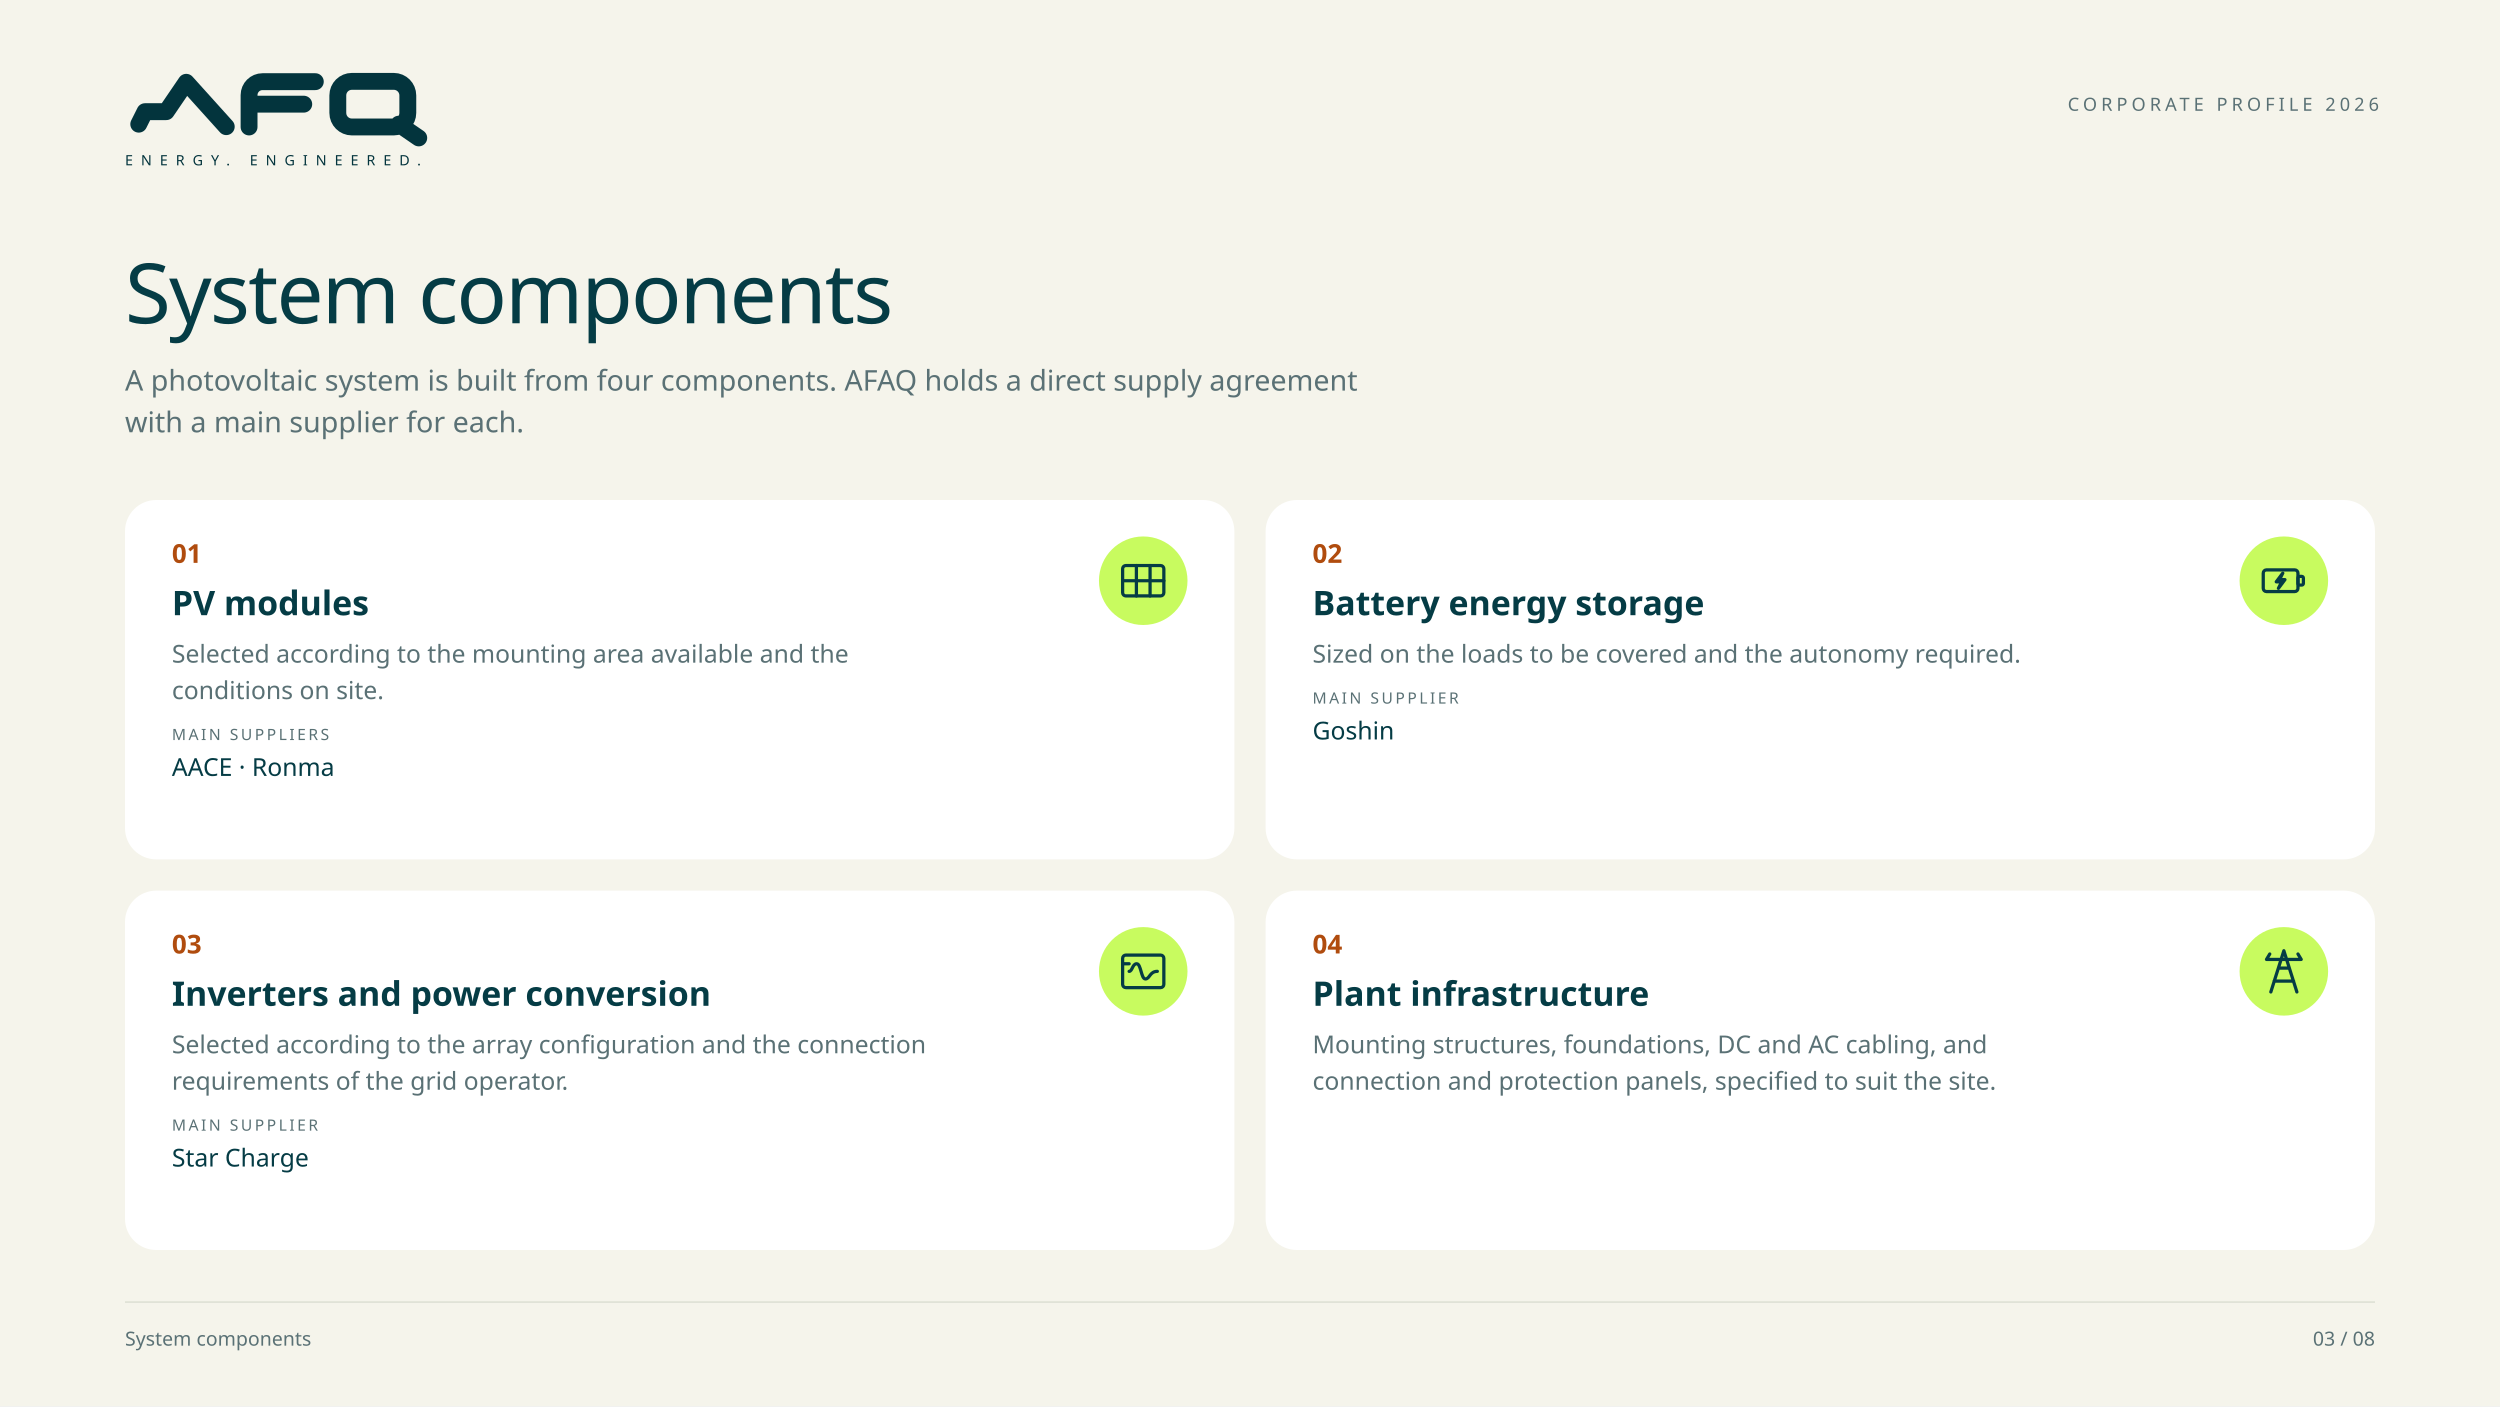
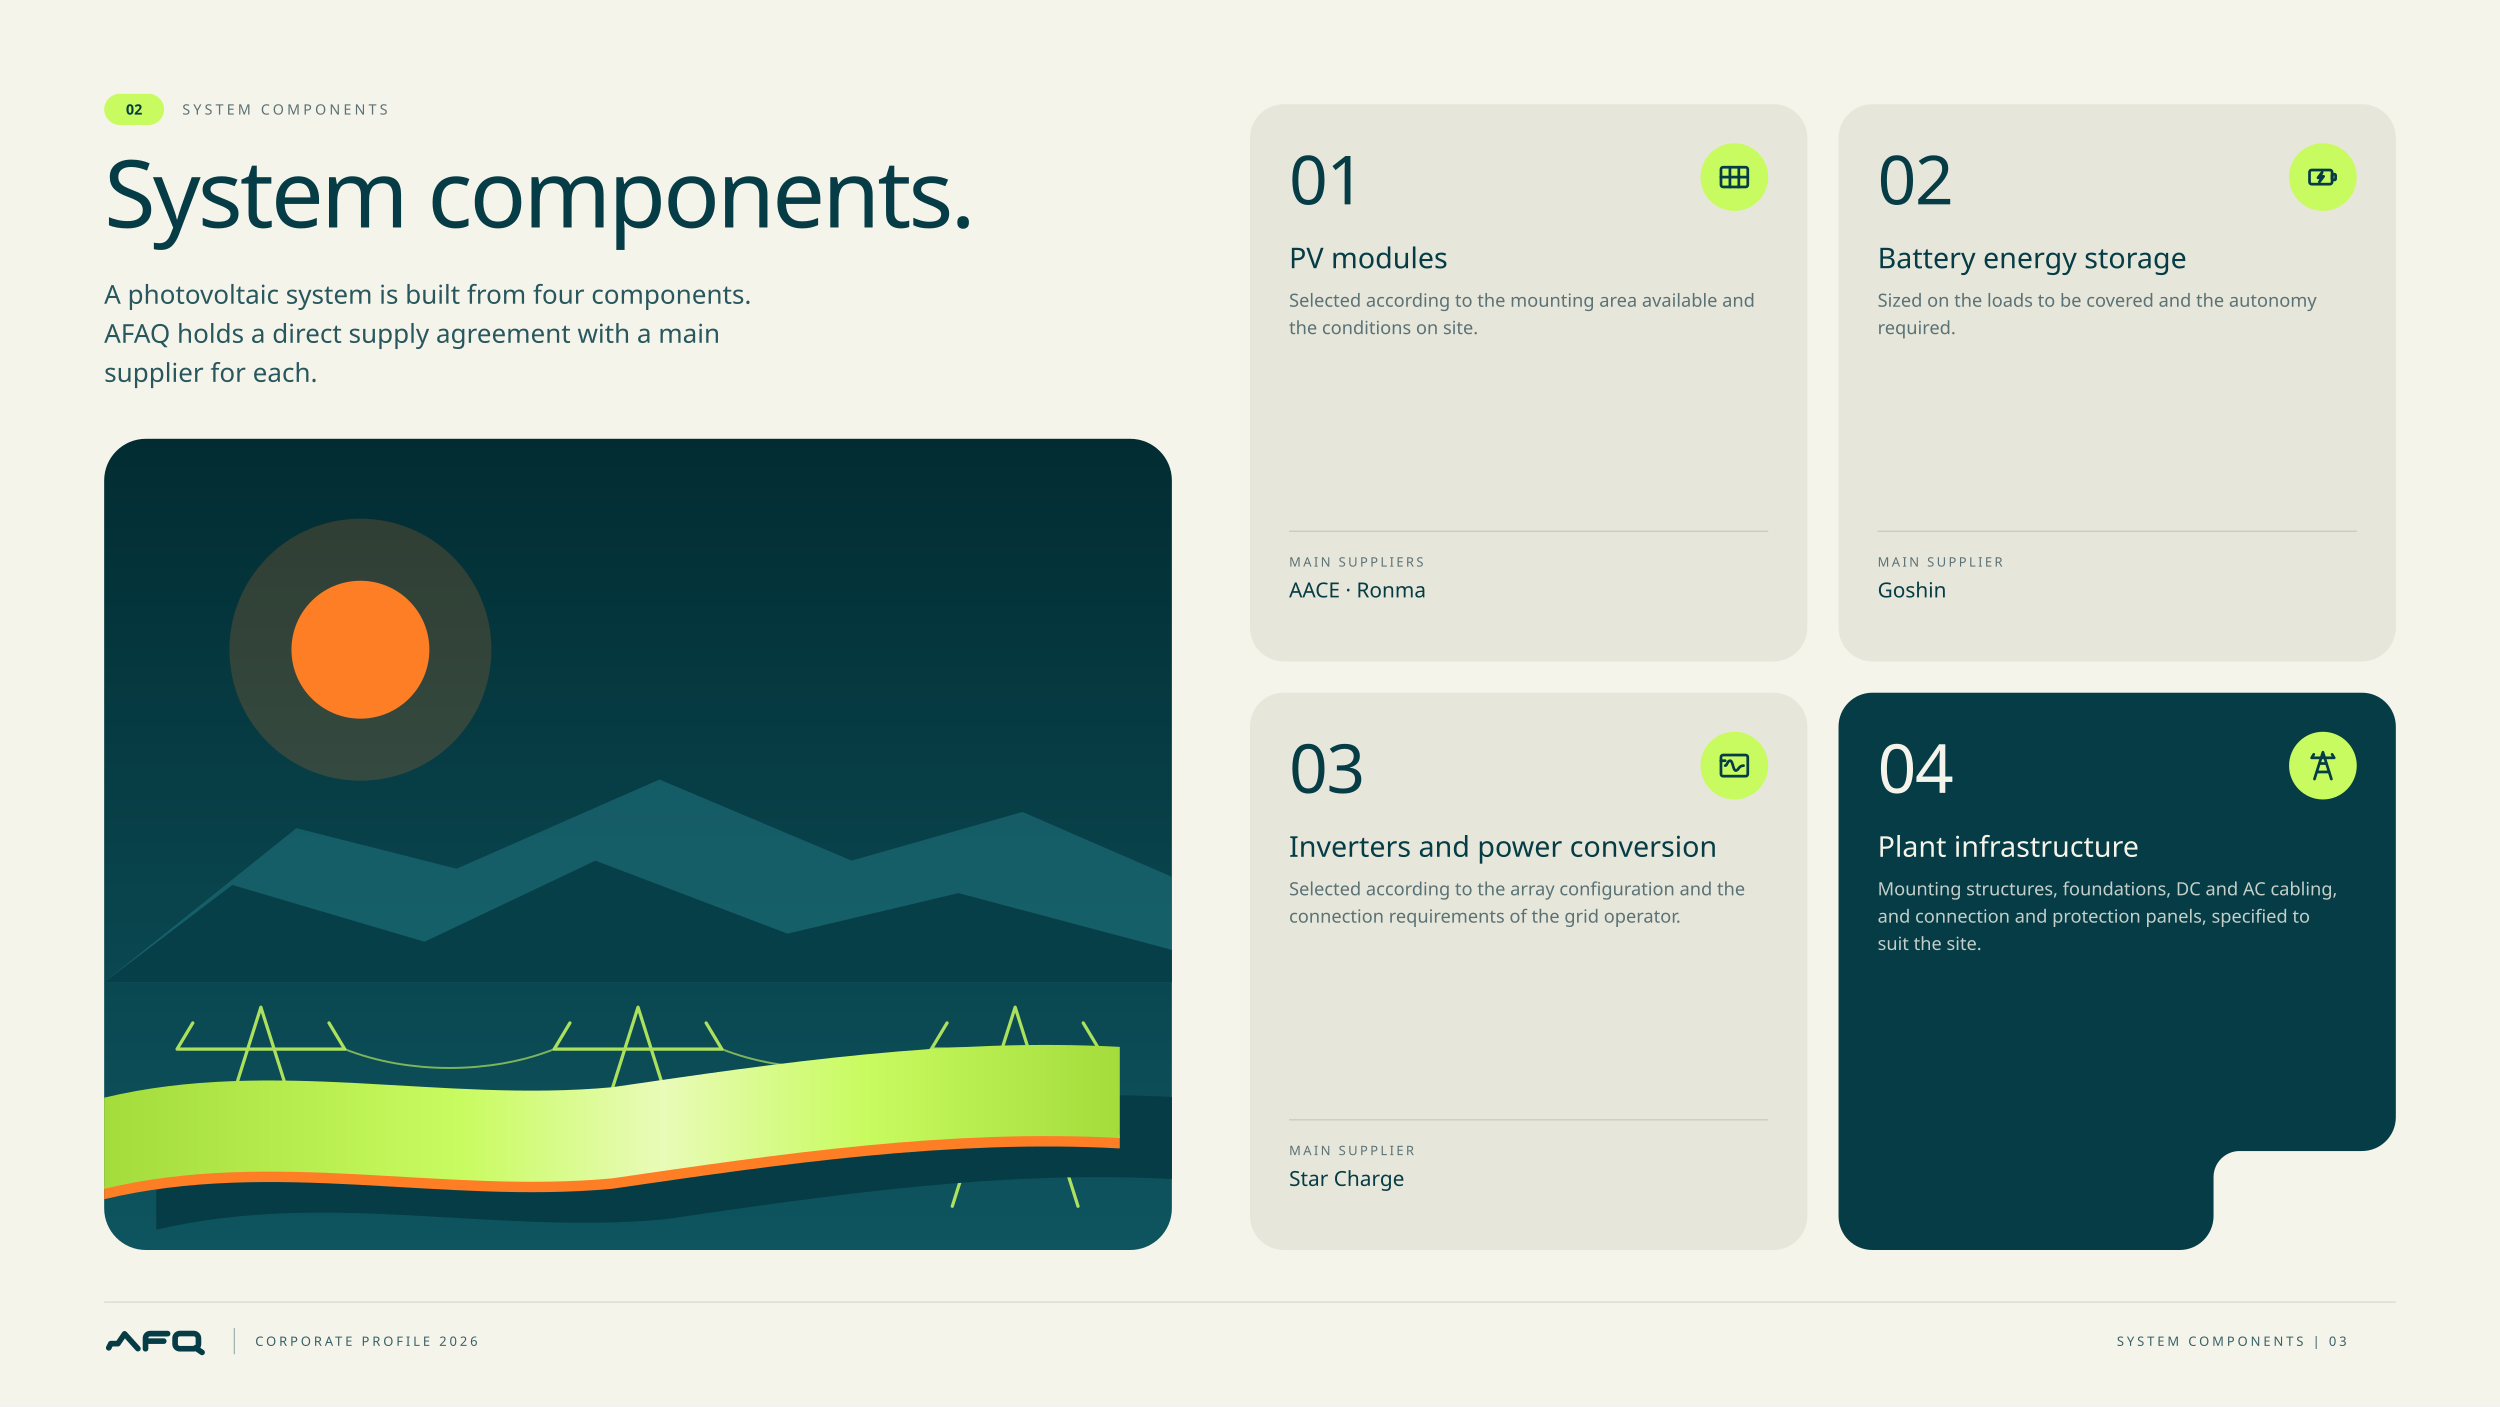
<svg xmlns="http://www.w3.org/2000/svg" width="1920" height="1080" viewBox="0 0 1920 1080">
+   <defs>
+     <linearGradient id="grad-1" gradientUnits="userSpaceOnUse" x1="0" y1="337" x2="0" y2="960">
+       <stop offset="0" stop-color="#022C32" stop-opacity="1" />
+       <stop offset="1" stop-color="#0E5560" stop-opacity="1" />
+     </linearGradient>
+     <linearGradient id="grad-2" gradientUnits="userSpaceOnUse" x1="80" y1="0" x2="860" y2="0">
+       <stop offset="0" stop-color="#A4DC3C" stop-opacity="1" />
+       <stop offset="0.35" stop-color="#C8FB5F" stop-opacity="1" />
+       <stop offset="0.55" stop-color="#E9FBB8" stop-opacity="1" />
+       <stop offset="0.75" stop-color="#C8FB5F" stop-opacity="1" />
+       <stop offset="1" stop-color="#A4DC3C" stop-opacity="1" />
+     </linearGradient>
+   </defs>
  <rect id="Background" x="0" y="0" width="1920" height="1080" fill="#F5F4EB" />
-   <g id="Header">
-     <g id="Logo-Lockup">
-       <g id="Wordmark-AFQ">
-         <path id="Letter-A" d="M 106.56 95.36 L 111.36 85.76 L 127.68 85.76 L 143.04 63.2 L 173.76 97.28" fill="none" stroke="#03343D" stroke-width="12.96" stroke-linecap="round" stroke-linejoin="round" />
-         <path id="Letter-F" d="M 191.28 97.52 L 191.28 73.04 C 191.28 67.33 195.89 62.72 201.6 62.72 L 242.16 62.72 M 191.28 80 L 233.28 80" fill="none" stroke="#03343D" stroke-width="12.96" stroke-linecap="round" stroke-linejoin="round" />
-         <path id="Letter-Q" d="M 259.44 73.28 C 259.44 67.31 264.27 62.48 270.24 62.48 L 302.4 62.48 C 308.37 62.48 313.2 67.31 313.2 73.28 L 313.2 86.72 C 313.2 92.69 308.37 97.52 302.4 97.52 L 270.24 97.52 C 264.27 97.52 259.44 92.69 259.44 86.72 Z M 306.24 95.36 L 321.6 105.92" fill="none" stroke="#03343D" stroke-width="12.96" stroke-linecap="round" stroke-linejoin="round" />
+   <g id="Eyebrow">
+     <rect id="Eyebrow-Pill" x="80" y="72" width="46" height="24" rx="12" fill="#C8FB5F" />
+     <text id="Eyebrow-Number" x="103" y="88" font-family="Inter-SemiBold" font-size="11" font-weight="600" fill="#053C45" text-anchor="middle">02</text>
+     <text id="Eyebrow-Label" x="140" y="88" font-family="Inter-Medium" font-size="11" font-weight="500" fill="#5A7175" letter-spacing="2.42">SYSTEM COMPONENTS</text>
+   </g>
+   <text id="Title" x="80" y="174.69" font-family="Inter-Light" font-size="72" font-weight="300" fill="#053C45" letter-spacing="-2.16">System components.</text>
+   <g id="Subtitle">
+     <text id="Subtitle-line" x="80" y="233.28" font-family="Inter-Regular" font-size="20" font-weight="400" fill="#053C45" opacity="0.85">A photovoltaic system is built from four components.</text>
+     <text id="Subtitle-line-2" x="80" y="263.28" font-family="Inter-Regular" font-size="20" font-weight="400" fill="#053C45" opacity="0.85">AFAQ holds a direct supply agreement with a main</text>
+     <text id="Subtitle-line-3" x="80" y="293.28" font-family="Inter-Regular" font-size="20" font-weight="400" fill="#053C45" opacity="0.85">supplier for each.</text>
+   </g>
+   <g id="Photo-Plant">
+     <path id="Photo-Plant__set-image-fill" d="M 80 369 C 80 351.33 94.33 337 112 337 L 868 337 C 885.67 337 900 351.33 900 369 L 900 928 C 900 945.67 885.67 960 868 960 L 112 960 C 94.33 960 80 945.67 80 928 Z" fill="url(#grad-1)" />
+     <g id="Placeholder-Art--delete-after-placing-photo">
+       <circle id="Sun-Glow" cx="276.8" cy="498.98" r="100.61" fill="#FD7E25" opacity="0.18" />
+       <circle id="Sun" cx="276.8" cy="498.98" r="52.96" fill="#FD7E25" />
+       <path id="Mountains-Far" d="M 80 754.41 L 227.6 636.04 L 350.6 667.19 L 506.4 598.66 L 654 660.96 L 785.2 623.58 L 900 673.42 L 900 754.41 Z" fill="#1F7580" opacity="0.55" />
+       <path id="Mountains-Near" d="M 80 754.41 L 178.4 679.65 L 326 723.26 L 457.2 660.96 L 604.8 717.03 L 736 685.88 L 900 729.49 L 900 754.41 Z" fill="#053C45" opacity="0.9" />
+       <g id="Transmission-Line">
+         <path id="Pylon-1" d="M 200.36 773.54 L 152.09 926.4 M 200.36 773.54 L 248.64 926.4 M 164.16 886.17 L 236.57 886.17 M 180.25 837.9 L 220.48 837.9 M 136 805.72 L 264.73 805.72 M 136 805.72 L 148.07 785.6 M 264.73 805.72 L 252.66 785.6" fill="none" stroke="#C8FB5F" stroke-width="2.5" stroke-linecap="round" stroke-linejoin="round" opacity="0.85" />
+         <path id="Pylon-2" d="M 490 773.54 L 441.73 926.4 M 490 773.54 L 538.27 926.4 M 453.8 886.17 L 526.2 886.17 M 469.89 837.9 L 510.11 837.9 M 425.64 805.72 L 554.36 805.72 M 425.64 805.72 L 437.7 785.6 M 554.36 805.72 L 542.3 785.6" fill="none" stroke="#C8FB5F" stroke-width="2.5" stroke-linecap="round" stroke-linejoin="round" opacity="0.85" />
+         <path id="Pylon-3" d="M 779.64 773.54 L 731.36 926.4 M 779.64 773.54 L 827.91 926.4 M 743.43 886.17 L 815.84 886.17 M 759.52 837.9 L 799.75 837.9 M 715.27 805.72 L 844 805.72 M 715.27 805.72 L 727.34 785.6 M 844 805.72 L 831.93 785.6" fill="none" stroke="#C8FB5F" stroke-width="2.5" stroke-linecap="round" stroke-linejoin="round" opacity="0.85" />
+         <path id="Cable-1" d="M 264.73 805.72 C 313 825.03 377.36 825.03 425.64 805.72" fill="none" stroke="#C8FB5F" stroke-width="1.5" stroke-linecap="butt" stroke-linejoin="round" opacity="0.6" />
+         <path id="Cable-2" d="M 554.36 805.72 C 602.64 825.03 667 825.03 715.27 805.72" fill="none" stroke="#C8FB5F" stroke-width="1.5" stroke-linecap="butt" stroke-linejoin="round" opacity="0.6" />
      </g>
-       <text id="Tagline" x="96" y="127" font-family="Inter-Medium" font-size="11" font-weight="500" fill="#03343D" letter-spacing="6.12">ENERGY. ENGINEERED.</text>
    </g>
-     <text id="Eyebrow" x="1827.08" y="85.09" font-family="Inter-Medium" font-size="14" font-weight="500" fill="#5A7175" letter-spacing="3.08" text-anchor="end">CORPORATE PROFILE 2026</text>
  </g>
-   <text id="Title" x="96" y="248.28" font-family="Inter-Light" font-size="64" font-weight="300" fill="#053C45" letter-spacing="-1.28">System components</text>
-   <g id="Subtitle">
-     <text id="Subtitle-line" x="96" y="300" font-family="Inter-Regular" font-size="22" font-weight="400" fill="#5A7175">A photovoltaic system is built from four components. AFAQ holds a direct supply agreement</text>
-     <text id="Subtitle-line-2" x="96" y="332" font-family="Inter-Regular" font-size="22" font-weight="400" fill="#5A7175">with a main supplier for each.</text>
+   <g id="Ribbon">
+     <path id="Ribbon-Teal" d="M 120 881.5 C 250 850.5 380 885.5 510 873.5 C 640 854.5 770 835.5 900 842.5 L 900 905.5 C 770 898.5 640 917.5 510 936.5 C 380 948.5 250 913.5 120 944.5 Z" fill="#053C45" />
+     <path id="Ribbon-Orange" d="M 80 911 C 210 880 340 915 470 903 C 600 884 730 865 860 872 L 860 882 C 730 875 600 894 470 913 C 340 925 210 890 80 921 Z" fill="#FD7E25" />
+     <path id="Ribbon-Lime" d="M 80 843 C 210 812 340 847 470 835 C 600 816 730 797 860 804 L 860 874 C 730 867 600 886 470 905 C 340 917 210 882 80 913 Z" fill="url(#grad-2)" />
  </g>
  <g id="Card-01">
-     <rect id="Card-Shape" x="96" y="384" width="852" height="276" rx="24" fill="#FFFFFF" />
-     <text id="Number" x="132" y="432.28" font-family="Inter-SemiBold" font-size="20" font-weight="600" fill="#B04C0E">01</text>
-     <circle id="Icon-Disc" cx="878" cy="446" r="34" fill="#C8FB5F" />
+     <rect id="Card-Shape" x="960" y="80" width="428" height="428" rx="26" fill="#E6E6DA" />
+     <text id="Number" x="990" y="156.92" font-family="Inter-Light" font-size="52" font-weight="300" fill="#053C45" letter-spacing="-1.04">01</text>
+     <circle id="Icon-Disc" cx="1332" cy="136" r="26" fill="#C8FB5F" />
    <g id="Icon">
-       <path id="Icon-pv-module-1" d="M 862.17 436.83 C 862.17 435.45 863.28 434.33 864.67 434.33 L 891.33 434.33 C 892.72 434.33 893.83 435.45 893.83 436.83 L 893.83 455.17 C 893.83 456.55 892.72 457.67 891.33 457.67 L 864.67 457.67 C 863.28 457.67 862.17 456.55 862.17 455.17 Z" fill="none" stroke="#053C45" stroke-width="2.5" stroke-linecap="round" stroke-linejoin="round" />
-       <path id="Icon-pv-module-2" d="M 872.75 434.33 L 872.75 457.67 M 883.25 434.33 L 883.25 457.67 M 862.17 446 L 893.83 446" fill="none" stroke="#053C45" stroke-width="2.5" stroke-linecap="round" stroke-linejoin="round" />
+       <path id="Icon-pv-module-1" d="M 1321.71 130.04 C 1321.71 129.14 1322.43 128.42 1323.33 128.42 L 1340.67 128.42 C 1341.57 128.42 1342.29 129.14 1342.29 130.04 L 1342.29 141.96 C 1342.29 142.86 1341.57 143.58 1340.67 143.58 L 1323.33 143.58 C 1322.43 143.58 1321.71 142.86 1321.71 141.96 Z" fill="none" stroke="#053C45" stroke-width="2.1" stroke-linecap="round" stroke-linejoin="round" />
+       <path id="Icon-pv-module-2" d="M 1328.59 128.42 L 1328.59 143.58 M 1335.41 128.42 L 1335.41 143.58 M 1321.71 136 L 1342.29 136" fill="none" stroke="#053C45" stroke-width="2.1" stroke-linecap="round" stroke-linejoin="round" />
    </g>
-     <text id="Card-Title" x="132" y="472.46" font-family="Inter-SemiBold" font-size="26" font-weight="600" fill="#053C45">PV modules</text>
+     <text id="Card-Title" x="990" y="206" font-family="Inter-Regular" font-size="22" font-weight="400" fill="#053C45">PV modules</text>
    <g id="Card-Note">
-       <text id="Card-Note-line" x="132" y="508.91" font-family="Inter-Regular" font-size="19" font-weight="400" fill="#5A7175">Selected according to the mounting area available and the</text>
-       <text id="Card-Note-line-2" x="132" y="536.91" font-family="Inter-Regular" font-size="19" font-weight="400" fill="#5A7175">conditions on site.</text>
+       <text id="Card-Note-line" x="990" y="235.59" font-family="Inter-Regular" font-size="14" font-weight="400" fill="#5A7175">Selected according to the mounting area available and</text>
+       <text id="Card-Note-line-2" x="990" y="256.59" font-family="Inter-Regular" font-size="14" font-weight="400" fill="#5A7175">the conditions on site.</text>
    </g>
-     <text id="Supplier-Label" x="132" y="568.37" font-family="Inter-Medium" font-size="12" font-weight="500" fill="#5A7175" letter-spacing="1.92">MAIN SUPPLIERS</text>
-     <text id="Supplier" x="132" y="595.91" font-family="Inter-Medium" font-size="19" font-weight="500" fill="#053C45">AACE · Ronma</text>
+     <path id="Card-Divider" d="M 990 408 L 1358 408" fill="none" stroke="#053C45" stroke-width="1" stroke-linecap="butt" stroke-linejoin="round" opacity="0.15" />
+     <text id="Supplier-Label" x="990" y="435.14" font-family="Inter-Medium" font-size="10" font-weight="500" fill="#5A7175" letter-spacing="1.8">MAIN SUPPLIERS</text>
+     <text id="Supplier" x="990" y="458.82" font-family="Inter-Medium" font-size="16" font-weight="500" fill="#053C45">AACE · Ronma</text>
  </g>
  <g id="Card-02">
-     <rect id="Card-Shape-2" x="972" y="384" width="852" height="276" rx="24" fill="#FFFFFF" />
-     <text id="Number-2" x="1008" y="432.28" font-family="Inter-SemiBold" font-size="20" font-weight="600" fill="#B04C0E">02</text>
-     <circle id="Icon-Disc-2" cx="1754" cy="446" r="34" fill="#C8FB5F" />
+     <rect id="Card-Shape-2" x="1412" y="80" width="428" height="428" rx="26" fill="#E6E6DA" />
+     <text id="Number-2" x="1442" y="156.92" font-family="Inter-Light" font-size="52" font-weight="300" fill="#053C45" letter-spacing="-1.04">02</text>
+     <circle id="Icon-Disc-2" cx="1784" cy="136" r="26" fill="#C8FB5F" />
    <g id="Icon-2">
-       <path id="Icon-battery-1" d="M 1738.17 440.17 C 1738.17 438.78 1739.28 437.67 1740.67 437.67 L 1762.33 437.67 C 1763.72 437.67 1764.83 438.78 1764.83 440.17 L 1764.83 451.83 C 1764.83 453.22 1763.72 454.33 1762.33 454.33 L 1740.67 454.33 C 1739.28 454.33 1738.17 453.22 1738.17 451.83 Z" fill="none" stroke="#053C45" stroke-width="2.5" stroke-linecap="round" stroke-linejoin="round" />
-       <path id="Icon-battery-2" d="M 1764.83 443.92 C 1764.83 443.23 1765.39 442.67 1766.08 442.67 L 1767.75 442.67 C 1768.44 442.67 1769 443.23 1769 443.92 L 1769 448.08 C 1769 448.77 1768.44 449.33 1767.75 449.33 L 1766.08 449.33 C 1765.39 449.33 1764.83 448.77 1764.83 448.08 Z" fill="none" stroke="#053C45" stroke-width="2.5" stroke-linecap="round" stroke-linejoin="round" />
-       <path id="Icon-battery-3" d="M 1753.17 440.17 L 1748.17 446.83 L 1752.33 446.83 L 1749.83 451.83 L 1754.83 445.17 L 1750.67 445.17 Z" fill="none" stroke="#053C45" stroke-width="2.5" stroke-linecap="round" stroke-linejoin="round" />
+       <path id="Icon-battery-1" d="M 1773.71 132.21 C 1773.71 131.31 1774.43 130.58 1775.33 130.58 L 1789.42 130.58 C 1790.32 130.58 1791.04 131.31 1791.04 132.21 L 1791.04 139.79 C 1791.04 140.69 1790.32 141.42 1789.42 141.42 L 1775.33 141.42 C 1774.43 141.42 1773.71 140.69 1773.71 139.79 Z" fill="none" stroke="#053C45" stroke-width="2.1" stroke-linecap="round" stroke-linejoin="round" />
+       <path id="Icon-battery-2" d="M 1791.04 134.65 C 1791.04 134.2 1791.4 133.83 1791.85 133.83 L 1792.94 133.83 C 1793.39 133.83 1793.75 134.2 1793.75 134.65 L 1793.75 137.35 C 1793.75 137.8 1793.39 138.17 1792.94 138.17 L 1791.85 138.17 C 1791.4 138.17 1791.04 137.8 1791.04 137.35 Z" fill="none" stroke="#053C45" stroke-width="2.1" stroke-linecap="round" stroke-linejoin="round" />
+       <path id="Icon-battery-3" d="M 1783.46 132.21 L 1780.21 136.54 L 1782.92 136.54 L 1781.29 139.79 L 1784.54 135.46 L 1781.83 135.46 Z" fill="none" stroke="#053C45" stroke-width="2.1" stroke-linecap="round" stroke-linejoin="round" />
    </g>
-     <text id="Card-Title-2" x="1008" y="472.46" font-family="Inter-SemiBold" font-size="26" font-weight="600" fill="#053C45">Battery energy storage</text>
-     <text id="Card-Note-2" x="1008" y="508.91" font-family="Inter-Regular" font-size="19" font-weight="400" fill="#5A7175">Sized on the loads to be covered and the autonomy required.</text>
-     <text id="Supplier-Label-2" x="1008" y="540.37" font-family="Inter-Medium" font-size="12" font-weight="500" fill="#5A7175" letter-spacing="1.92">MAIN SUPPLIER</text>
-     <text id="Supplier-2" x="1008" y="567.91" font-family="Inter-Medium" font-size="19" font-weight="500" fill="#053C45">Goshin</text>
+     <text id="Card-Title-2" x="1442" y="206" font-family="Inter-Regular" font-size="22" font-weight="400" fill="#053C45">Battery energy storage</text>
+     <g id="Card-Note-2">
+       <text id="Card-Note-line-3" x="1442" y="235.59" font-family="Inter-Regular" font-size="14" font-weight="400" fill="#5A7175">Sized on the loads to be covered and the autonomy</text>
+       <text id="Card-Note-line-4" x="1442" y="256.59" font-family="Inter-Regular" font-size="14" font-weight="400" fill="#5A7175">required.</text>
+     </g>
+     <path id="Card-Divider-2" d="M 1442 408 L 1810 408" fill="none" stroke="#053C45" stroke-width="1" stroke-linecap="butt" stroke-linejoin="round" opacity="0.15" />
+     <text id="Supplier-Label-2" x="1442" y="435.14" font-family="Inter-Medium" font-size="10" font-weight="500" fill="#5A7175" letter-spacing="1.8">MAIN SUPPLIER</text>
+     <text id="Supplier-2" x="1442" y="458.82" font-family="Inter-Medium" font-size="16" font-weight="500" fill="#053C45">Goshin</text>
  </g>
  <g id="Card-03">
-     <rect id="Card-Shape-3" x="96" y="684" width="852" height="276" rx="24" fill="#FFFFFF" />
-     <text id="Number-3" x="132" y="732.28" font-family="Inter-SemiBold" font-size="20" font-weight="600" fill="#B04C0E">03</text>
-     <circle id="Icon-Disc-3" cx="878" cy="746" r="34" fill="#C8FB5F" />
+     <rect id="Card-Shape-3" x="960" y="532" width="428" height="428" rx="26" fill="#E6E6DA" />
+     <text id="Number-3" x="990" y="608.92" font-family="Inter-Light" font-size="52" font-weight="300" fill="#053C45" letter-spacing="-1.04">03</text>
+     <circle id="Icon-Disc-3" cx="1332" cy="588" r="26" fill="#C8FB5F" />
    <g id="Icon-3">
-       <path id="Icon-inverter-1" d="M 862.17 736 C 862.17 734.62 863.28 733.5 864.67 733.5 L 891.33 733.5 C 892.72 733.5 893.83 734.62 893.83 736 L 893.83 756 C 893.83 757.38 892.72 758.5 891.33 758.5 L 864.67 758.5 C 863.28 758.5 862.17 757.38 862.17 756 Z" fill="none" stroke="#053C45" stroke-width="2.5" stroke-linecap="round" stroke-linejoin="round" />
-       <path id="Icon-inverter-2" d="M 867.17 746 C 869.67 746 869.67 740.17 873 740.17 C 876.33 740.17 876.33 751.83 879.67 751.83 C 883 751.83 883 746 888.83 746" fill="none" stroke="#053C45" stroke-width="2.5" stroke-linecap="round" stroke-linejoin="round" />
-       <path id="Icon-inverter-3" d="M 862.17 740.17 L 867.17 740.17" fill="none" stroke="#053C45" stroke-width="2.5" stroke-linecap="round" stroke-linejoin="round" />
+       <path id="Icon-inverter-1" d="M 1321.71 581.5 C 1321.71 580.6 1322.43 579.88 1323.33 579.88 L 1340.67 579.88 C 1341.57 579.88 1342.29 580.6 1342.29 581.5 L 1342.29 594.5 C 1342.29 595.4 1341.57 596.12 1340.67 596.12 L 1323.33 596.12 C 1322.43 596.12 1321.71 595.4 1321.71 594.5 Z" fill="none" stroke="#053C45" stroke-width="2.1" stroke-linecap="round" stroke-linejoin="round" />
+       <path id="Icon-inverter-2" d="M 1324.96 588 C 1326.58 588 1326.58 584.21 1328.75 584.21 C 1330.92 584.21 1330.92 591.79 1333.08 591.79 C 1335.25 591.79 1335.25 588 1339.04 588" fill="none" stroke="#053C45" stroke-width="2.1" stroke-linecap="round" stroke-linejoin="round" />
+       <path id="Icon-inverter-3" d="M 1321.71 584.21 L 1324.96 584.21" fill="none" stroke="#053C45" stroke-width="2.1" stroke-linecap="round" stroke-linejoin="round" />
    </g>
-     <text id="Card-Title-3" x="132" y="772.46" font-family="Inter-SemiBold" font-size="26" font-weight="600" fill="#053C45">Inverters and power conversion</text>
+     <text id="Card-Title-3" x="990" y="658" font-family="Inter-Regular" font-size="22" font-weight="400" fill="#053C45">Inverters and power conversion</text>
    <g id="Card-Note-3">
-       <text id="Card-Note-line-3" x="132" y="808.91" font-family="Inter-Regular" font-size="19" font-weight="400" fill="#5A7175">Selected according to the array configuration and the connection</text>
-       <text id="Card-Note-line-4" x="132" y="836.91" font-family="Inter-Regular" font-size="19" font-weight="400" fill="#5A7175">requirements of the grid operator.</text>
+       <text id="Card-Note-line-5" x="990" y="687.59" font-family="Inter-Regular" font-size="14" font-weight="400" fill="#5A7175">Selected according to the array configuration and the</text>
+       <text id="Card-Note-line-6" x="990" y="708.59" font-family="Inter-Regular" font-size="14" font-weight="400" fill="#5A7175">connection requirements of the grid operator.</text>
    </g>
-     <text id="Supplier-Label-3" x="132" y="868.37" font-family="Inter-Medium" font-size="12" font-weight="500" fill="#5A7175" letter-spacing="1.92">MAIN SUPPLIER</text>
-     <text id="Supplier-3" x="132" y="895.91" font-family="Inter-Medium" font-size="19" font-weight="500" fill="#053C45">Star Charge</text>
+     <path id="Card-Divider-3" d="M 990 860 L 1358 860" fill="none" stroke="#053C45" stroke-width="1" stroke-linecap="butt" stroke-linejoin="round" opacity="0.15" />
+     <text id="Supplier-Label-3" x="990" y="887.14" font-family="Inter-Medium" font-size="10" font-weight="500" fill="#5A7175" letter-spacing="1.8">MAIN SUPPLIER</text>
+     <text id="Supplier-3" x="990" y="910.82" font-family="Inter-Medium" font-size="16" font-weight="500" fill="#053C45">Star Charge</text>
  </g>
  <g id="Card-04">
-     <rect id="Card-Shape-4" x="972" y="684" width="852" height="276" rx="24" fill="#FFFFFF" />
-     <text id="Number-4" x="1008" y="732.28" font-family="Inter-SemiBold" font-size="20" font-weight="600" fill="#B04C0E">04</text>
-     <circle id="Icon-Disc-4" cx="1754" cy="746" r="34" fill="#C8FB5F" />
+     <path id="Card-Shape-4" d="M 1412 558 C 1412 543.64 1423.64 532 1438 532 L 1814 532 C 1828.36 532 1840 543.64 1840 558 L 1840 858 C 1840 872.36 1828.36 884 1814 884 L 1720 884 C 1708.95 884 1700 892.95 1700 904 L 1700 934 C 1700 948.36 1688.36 960 1674 960 L 1438 960 C 1423.64 960 1412 948.36 1412 934 Z" fill="#053C45" />
+     <text id="Number-4" x="1442" y="608.92" font-family="Inter-Light" font-size="52" font-weight="300" fill="#F5F4EB" letter-spacing="-1.04">04</text>
+     <circle id="Icon-Disc-4" cx="1784" cy="588" r="26" fill="#C8FB5F" />
    <g id="Icon-4">
-       <path id="Icon-infrastructure-1" d="M 1754 730.17 L 1744 761.83 M 1754 730.17 L 1764 761.83 M 1746.5 753.5 L 1761.5 753.5 M 1749.83 743.5 L 1758.17 743.5 M 1740.67 736.83 L 1767.33 736.83 M 1740.67 736.83 L 1743.17 732.67 M 1767.33 736.83 L 1764.83 732.67" fill="none" stroke="#053C45" stroke-width="2.5" stroke-linecap="round" stroke-linejoin="round" />
+       <path id="Icon-infrastructure-1" d="M 1784 577.71 L 1777.5 598.29 M 1784 577.71 L 1790.5 598.29 M 1779.12 592.88 L 1788.88 592.88 M 1781.29 586.38 L 1786.71 586.38 M 1775.33 582.04 L 1792.67 582.04 M 1775.33 582.04 L 1776.96 579.33 M 1792.67 582.04 L 1791.04 579.33" fill="none" stroke="#053C45" stroke-width="2.1" stroke-linecap="round" stroke-linejoin="round" />
    </g>
-     <text id="Card-Title-4" x="1008" y="772.46" font-family="Inter-SemiBold" font-size="26" font-weight="600" fill="#053C45">Plant infrastructure</text>
+     <text id="Card-Title-4" x="1442" y="658" font-family="Inter-Regular" font-size="22" font-weight="400" fill="#F5F4EB">Plant infrastructure</text>
    <g id="Card-Note-4">
-       <text id="Card-Note-line-5" x="1008" y="808.91" font-family="Inter-Regular" font-size="19" font-weight="400" fill="#5A7175">Mounting structures, foundations, DC and AC cabling, and</text>
-       <text id="Card-Note-line-6" x="1008" y="836.91" font-family="Inter-Regular" font-size="19" font-weight="400" fill="#5A7175">connection and protection panels, specified to suit the site.</text>
+       <text id="Card-Note-line-7" x="1442" y="687.59" font-family="Inter-Regular" font-size="14" font-weight="400" fill="#F5F4EB" opacity="0.8">Mounting structures, foundations, DC and AC cabling,</text>
+       <text id="Card-Note-line-8" x="1442" y="708.59" font-family="Inter-Regular" font-size="14" font-weight="400" fill="#F5F4EB" opacity="0.8">and connection and protection panels, specified to</text>
+       <text id="Card-Note-line-9" x="1442" y="729.59" font-family="Inter-Regular" font-size="14" font-weight="400" fill="#F5F4EB" opacity="0.8">suit the site.</text>
    </g>
  </g>
  <g id="Footer">
-     <path id="Footer-Rule" d="M 96 1000 L 1824 1000" fill="none" stroke="#D9DCCF" stroke-width="1" stroke-linecap="butt" stroke-linejoin="round" />
-     <text id="Footer-Section" x="96" y="1033.46" font-family="Inter-Regular" font-size="15" font-weight="400" fill="#5A7175">System components</text>
-     <text id="Footer-Page" x="1824" y="1033.46" font-family="Inter-Medium" font-size="15" font-weight="500" fill="#5A7175" text-anchor="end">03 / 08</text>
+     <path id="Footer-Rule" d="M 80 1000 L 1840 1000" fill="none" stroke="#D9DCCF" stroke-width="1" stroke-linecap="butt" stroke-linejoin="round" />
+     <g id="Footer-Wordmark">
+       <path id="Letter-A" d="M 83.52 1035.12 L 85.12 1031.92 L 90.56 1031.92 L 95.68 1024.4 L 105.92 1035.76" fill="none" stroke="#053C45" stroke-width="4.32" stroke-linecap="round" stroke-linejoin="round" />
+       <path id="Letter-F" d="M 111.76 1035.84 L 111.76 1027.68 C 111.76 1025.78 113.3 1024.24 115.2 1024.24 L 128.72 1024.24 M 111.76 1030 L 125.76 1030" fill="none" stroke="#053C45" stroke-width="4.32" stroke-linecap="round" stroke-linejoin="round" />
+       <path id="Letter-Q" d="M 134.48 1027.76 C 134.48 1025.77 136.09 1024.16 138.08 1024.16 L 148.8 1024.16 C 150.79 1024.16 152.4 1025.77 152.4 1027.76 L 152.4 1032.24 C 152.4 1034.23 150.79 1035.84 148.8 1035.84 L 138.08 1035.84 C 136.09 1035.84 134.48 1034.23 134.48 1032.24 Z M 150.08 1035.12 L 155.2 1038.64" fill="none" stroke="#053C45" stroke-width="4.32" stroke-linecap="round" stroke-linejoin="round" />
+     </g>
+     <path id="Footer-Divider" d="M 180 1020 L 180 1040" fill="none" stroke="#053C45" stroke-width="1" stroke-linecap="butt" stroke-linejoin="round" opacity="0.35" />
+     <text id="Footer-Profile" x="196" y="1033.64" font-family="Inter-Medium" font-size="10" font-weight="500" fill="#053C45" letter-spacing="2.2" opacity="0.8">CORPORATE PROFILE 2026</text>
+     <text id="Footer-Section" x="1802.2" y="1033.64" font-family="Inter-Medium" font-size="10" font-weight="500" fill="#053C45" letter-spacing="2.2" text-anchor="end" opacity="0.8">SYSTEM COMPONENTS   |   03</text>
  </g>
</svg>
